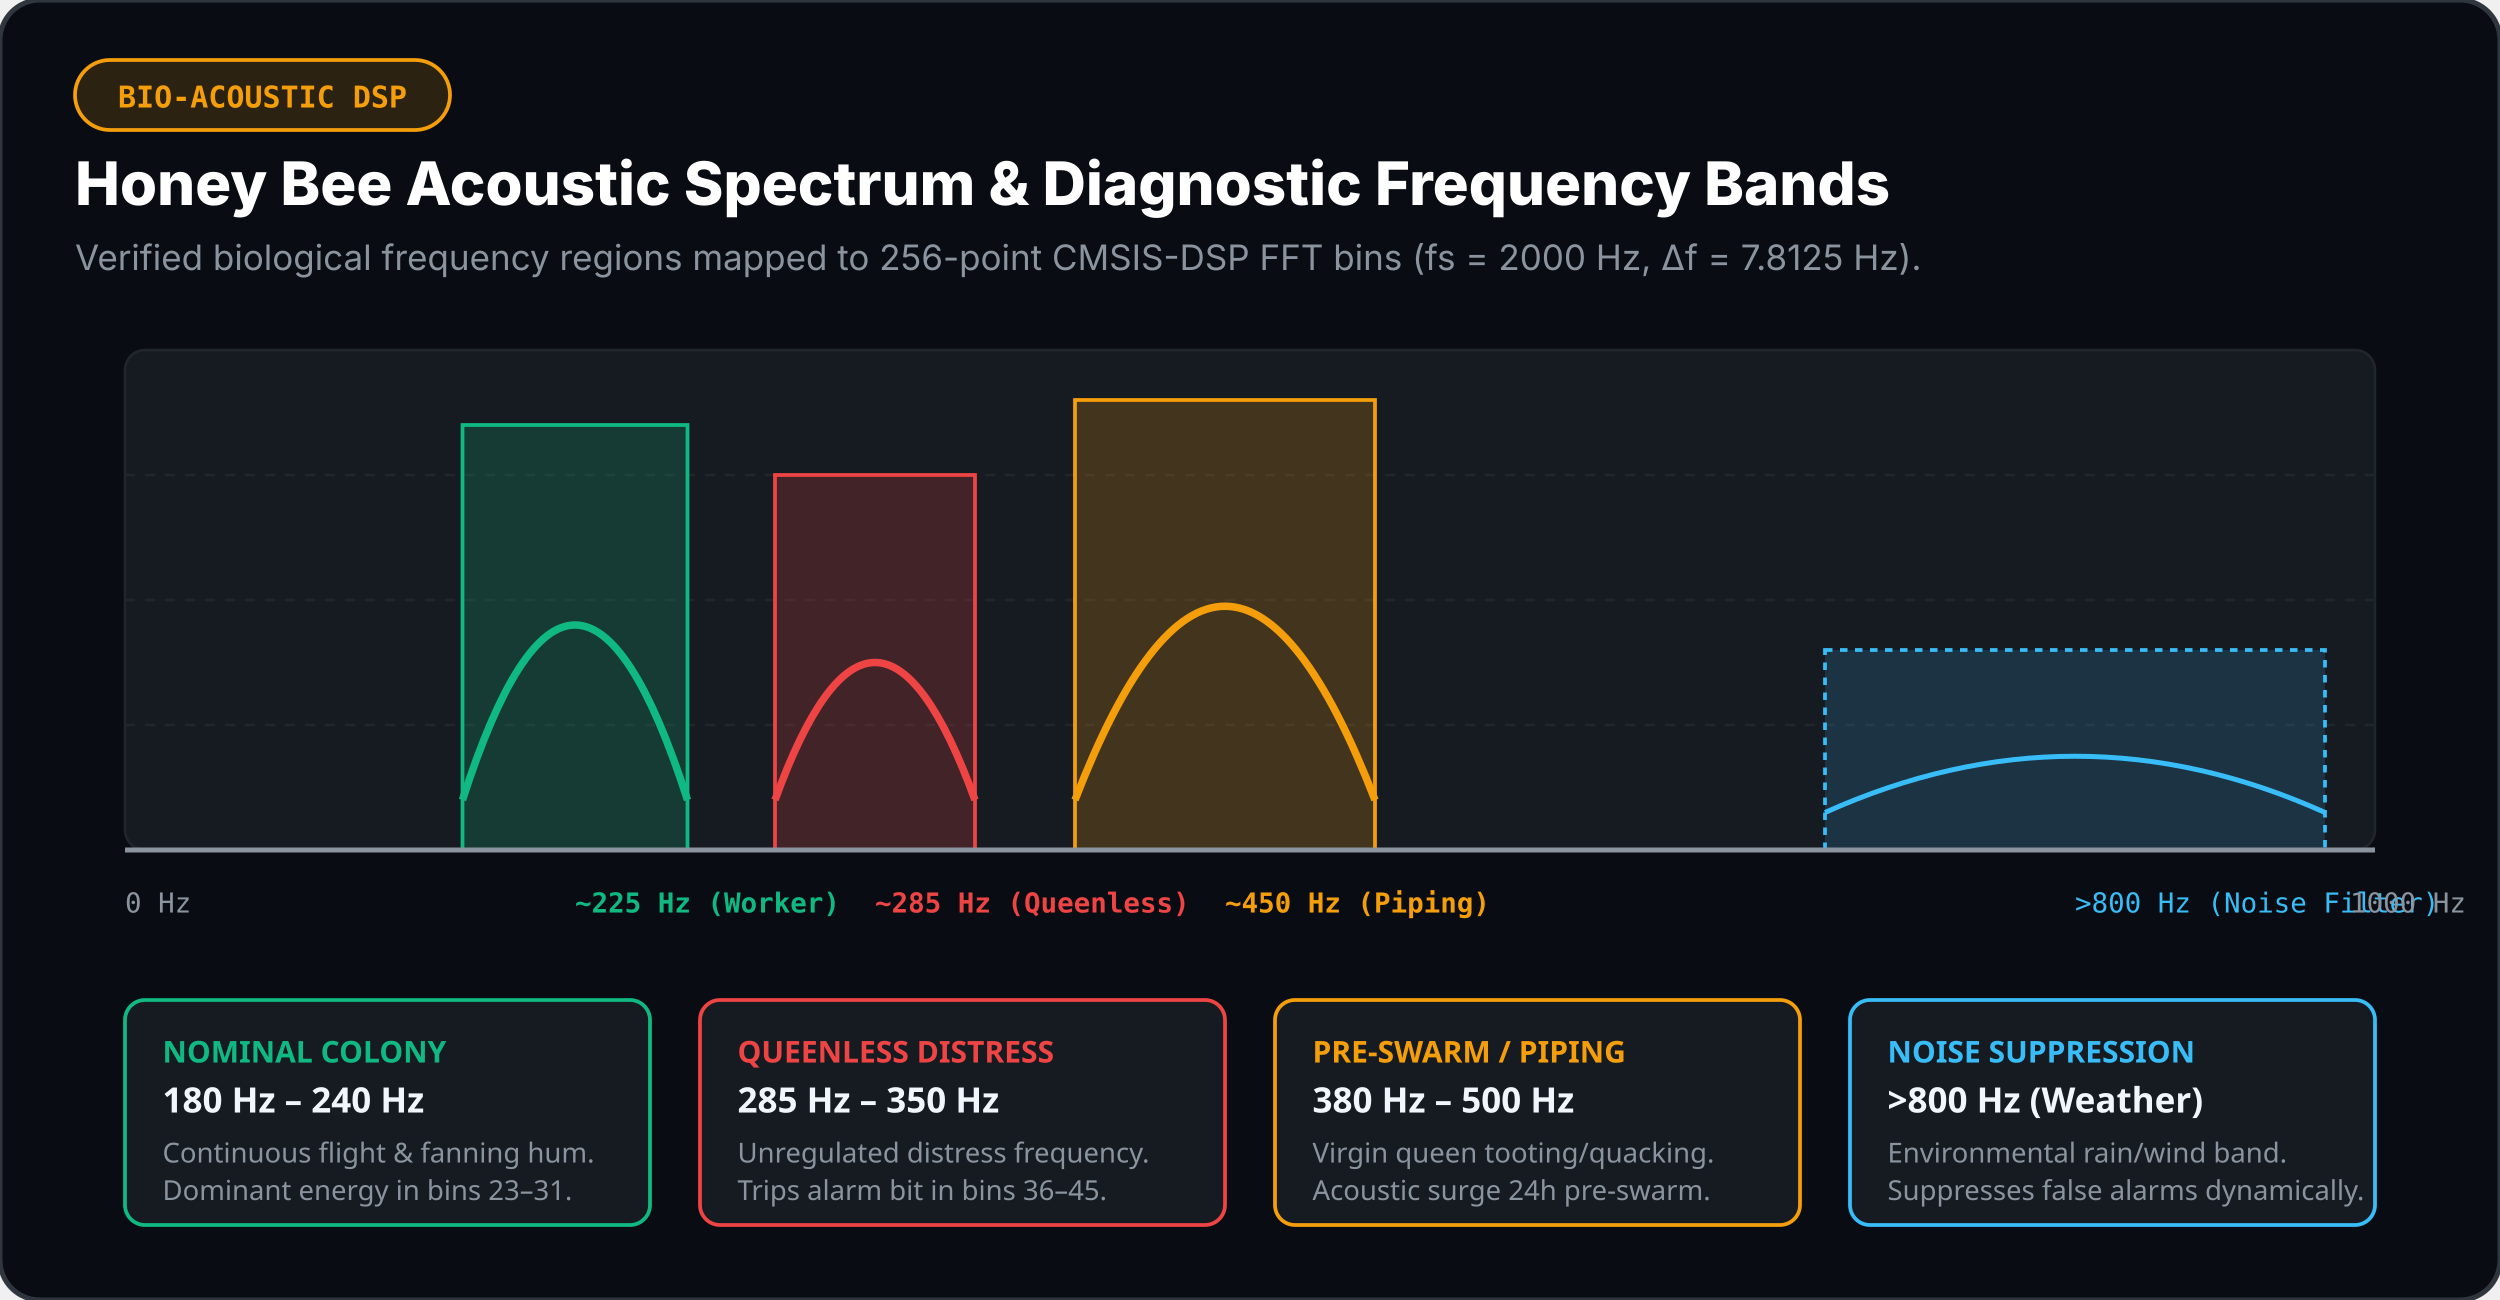
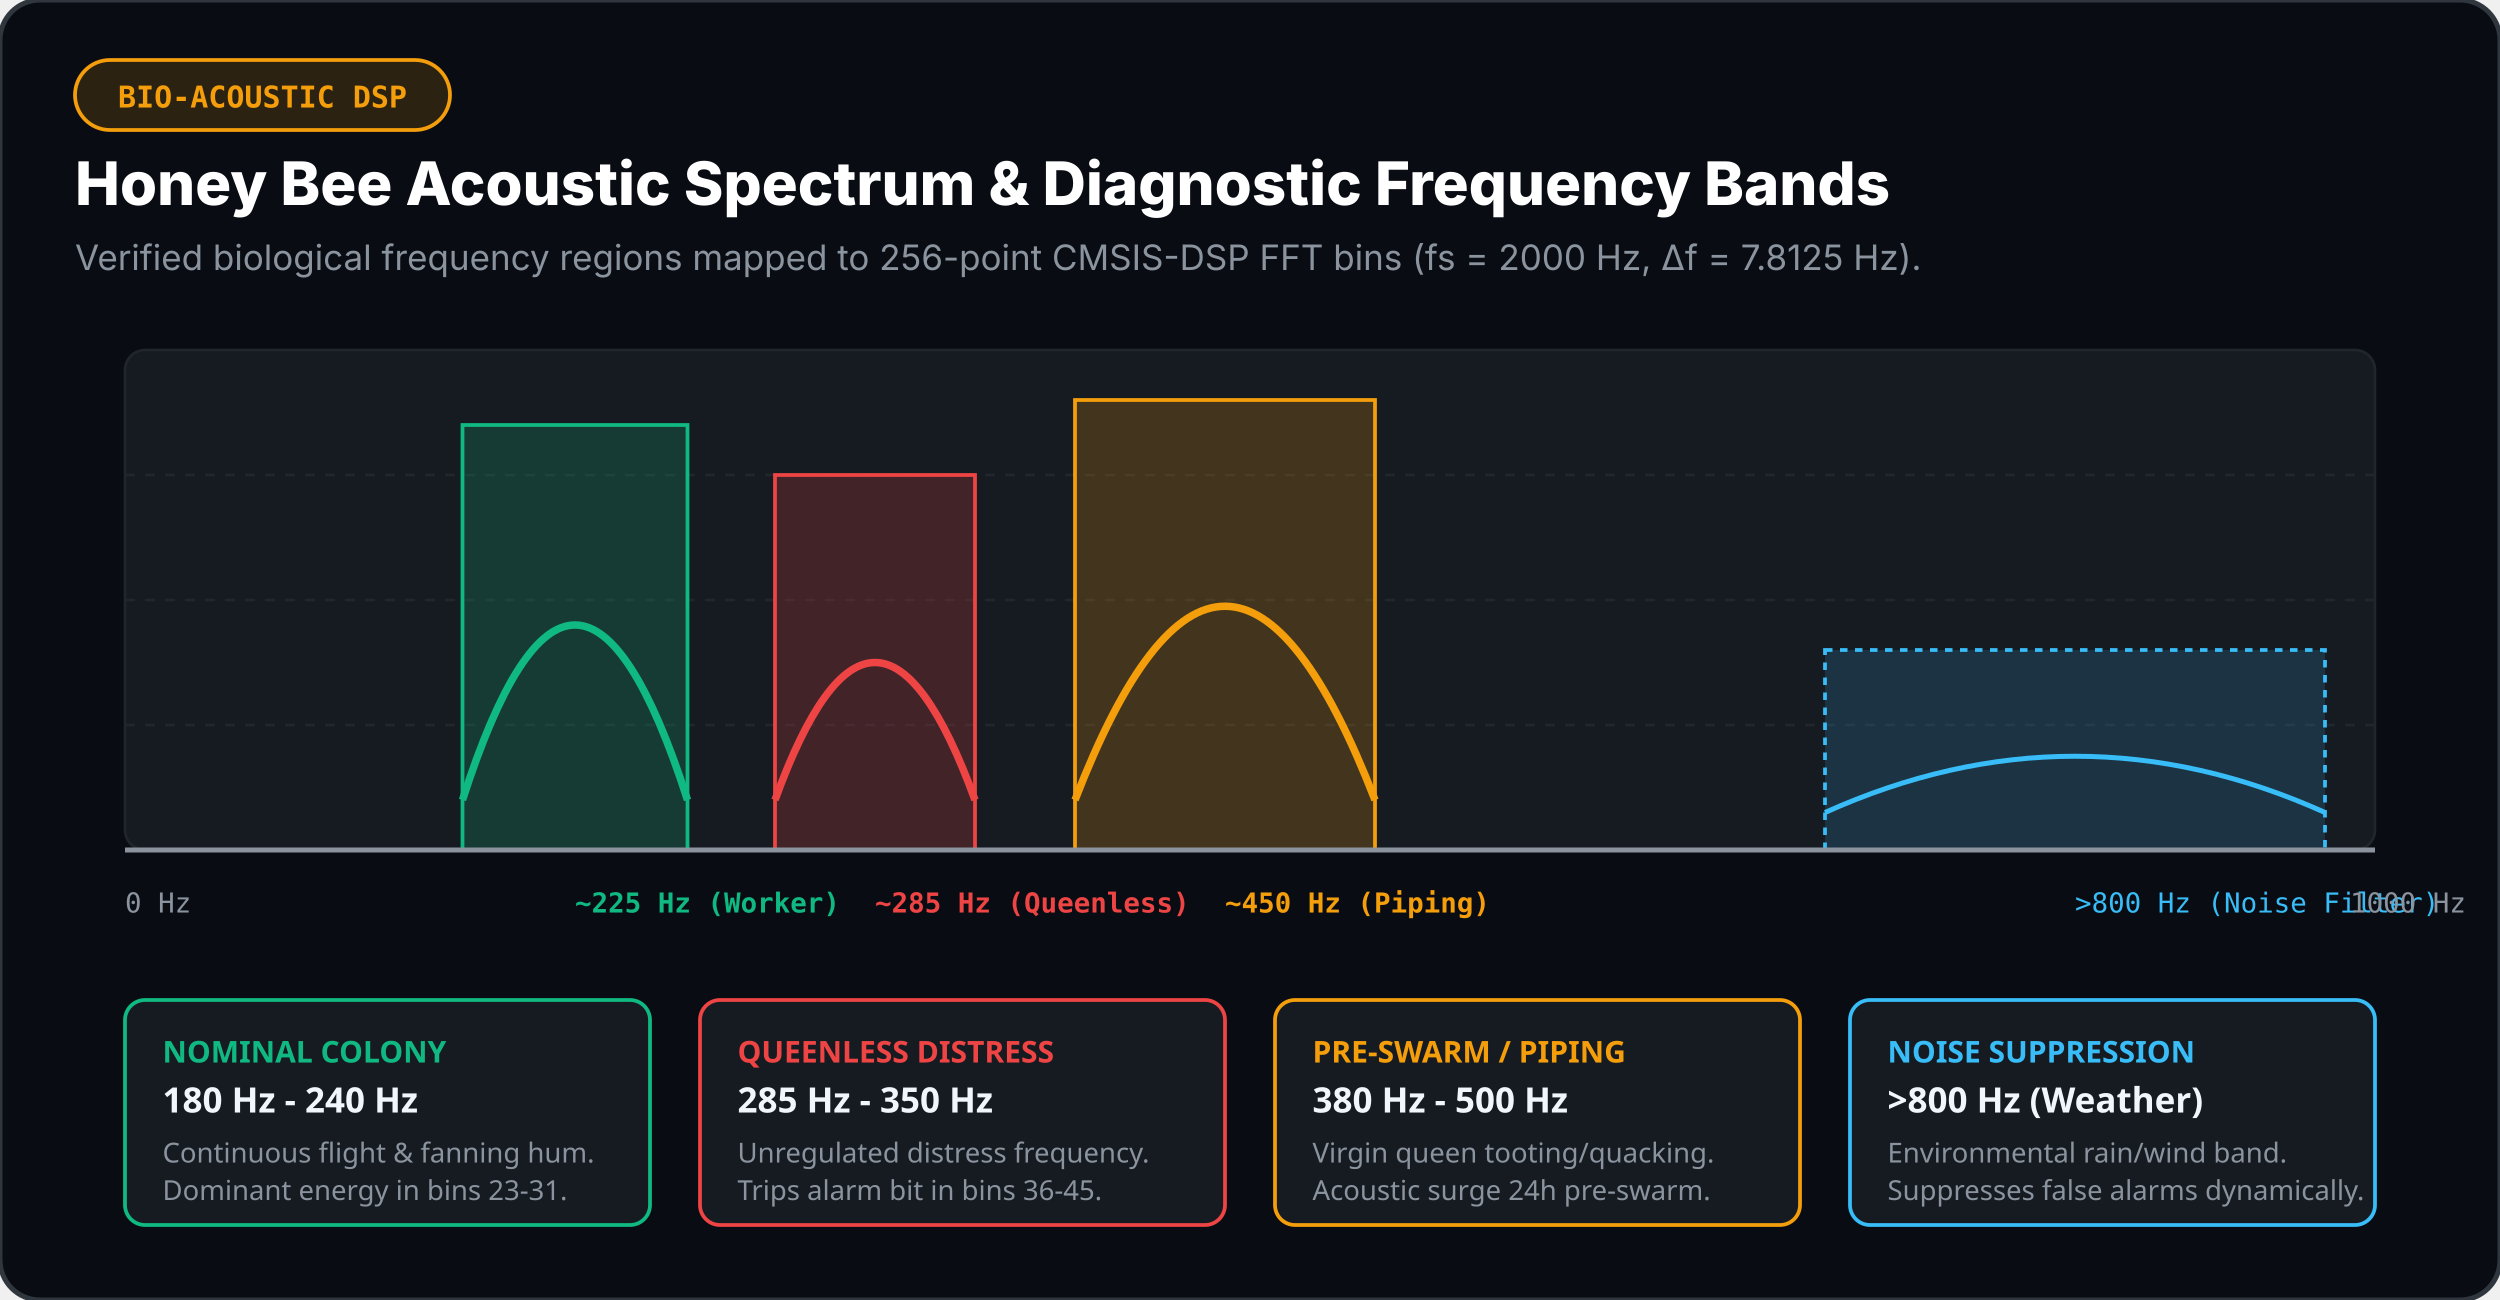
<svg xmlns="http://www.w3.org/2000/svg" viewBox="0 0 1000 520" width="100%" height="100%">
  <rect width="1000" height="520" rx="16" fill="#090d13" stroke="#30363d" stroke-width="2" />
  <rect x="30" y="24" width="150" height="28" rx="14" fill="rgba(245, 158, 11, 0.15)" stroke="#f59e0b" stroke-width="1.5" />
  <text x="105" y="43" fill="#f59e0b" font-family="monospace" font-size="12" font-weight="bold" text-anchor="middle">BIO-ACOUSTIC DSP</text>
  <text x="30" y="82" fill="#ffffff" font-family="system-ui, -apple-system, sans-serif" font-size="24" font-weight="800">Honey Bee Acoustic Spectrum &amp; Diagnostic Frequency Bands</text>
  <text x="30" y="108" fill="#8b949e" font-family="system-ui, -apple-system, sans-serif" font-size="14">Verified biological frequency regions mapped to 256-point CMSIS-DSP FFT bins (fs = 2000 Hz, Δf = 7.8125 Hz).</text>
  <g transform="translate(50, 140)">
    <rect width="900" height="200" rx="8" fill="#161b22" stroke="#21262d" />
    <line x1="0" y1="50" x2="900" y2="50" stroke="#21262d" stroke-dasharray="4 4" />
    <line x1="0" y1="100" x2="900" y2="100" stroke="#21262d" stroke-dasharray="4 4" />
    <line x1="0" y1="150" x2="900" y2="150" stroke="#21262d" stroke-dasharray="4 4" />
    <rect x="135" y="30" width="90" height="170" fill="rgba(16, 185, 129, 0.2)" stroke="#10b981" stroke-width="1.5" />
    <path d="M 135 180 Q 180 40 225 180" fill="none" stroke="#10b981" stroke-width="3" />
    <rect x="260" y="50" width="80" height="150" fill="rgba(239, 68, 68, 0.2)" stroke="#ef4444" stroke-width="1.5" />
    <path d="M 260 180 Q 300 70 340 180" fill="none" stroke="#ef4444" stroke-width="3" />
    <rect x="380" y="20" width="120" height="180" fill="rgba(245, 158, 11, 0.2)" stroke="#f59e0b" stroke-width="1.5" />
    <path d="M 380 180 Q 440 25 500 180" fill="none" stroke="#f59e0b" stroke-width="3" />
    <rect x="680" y="120" width="200" height="80" fill="rgba(56, 189, 248, 0.15)" stroke="#38bdf8" stroke-width="1.5" stroke-dasharray="3 3" />
    <path d="M 680 185 Q 780 140 880 185" fill="none" stroke="#38bdf8" stroke-width="2" />
    <line x1="0" y1="200" x2="900" y2="200" stroke="#8b949e" stroke-width="2" />
    <text x="0" y="225" fill="#8b949e" font-family="monospace" font-size="11">0 Hz</text>
    <text x="180" y="225" fill="#10b981" font-family="monospace" font-size="11" font-weight="bold">~225 Hz (Worker)</text>
    <text x="300" y="225" fill="#ef4444" font-family="monospace" font-size="11" font-weight="bold">~285 Hz (Queenless)</text>
    <text x="440" y="225" fill="#f59e0b" font-family="monospace" font-size="11" font-weight="bold">~450 Hz (Piping)</text>
    <text x="780" y="225" fill="#38bdf8" font-family="monospace" font-size="11">&gt;800 Hz (Noise Filter)</text>
    <text x="890" y="225" fill="#8b949e" font-family="monospace" font-size="11">1000 Hz</text>
  </g>
  <g transform="translate(50, 400)">
    <rect x="0" y="0" width="210" height="90" rx="8" fill="#161b22" stroke="#10b981" stroke-width="1.5" />
    <text x="15" y="25" fill="#10b981" font-family="sans-serif" font-size="12" font-weight="bold">NOMINAL COLONY</text>
-     <text x="15" y="45" fill="#f0f6fc" font-family="sans-serif" font-size="14" font-weight="800">180 Hz – 240 Hz</text>
+     <text x="15" y="45" fill="#f0f6fc" font-family="sans-serif" font-size="14" font-weight="800">180 Hz - 240 Hz</text>
    <text x="15" y="65" fill="#8b949e" font-family="sans-serif" font-size="11">Continuous flight &amp; fanning hum.</text>
-     <text x="15" y="80" fill="#8b949e" font-family="sans-serif" font-size="11">Dominant energy in bins 23–31.</text>
+     <text x="15" y="80" fill="#8b949e" font-family="sans-serif" font-size="11">Dominant energy in bins 23-31.</text>
    <rect x="230" y="0" width="210" height="90" rx="8" fill="#161b22" stroke="#ef4444" stroke-width="1.5" />
    <text x="245" y="25" fill="#ef4444" font-family="sans-serif" font-size="12" font-weight="bold">QUEENLESS DISTRESS</text>
-     <text x="245" y="45" fill="#f0f6fc" font-family="sans-serif" font-size="14" font-weight="800">285 Hz – 350 Hz</text>
+     <text x="245" y="45" fill="#f0f6fc" font-family="sans-serif" font-size="14" font-weight="800">285 Hz - 350 Hz</text>
    <text x="245" y="65" fill="#8b949e" font-family="sans-serif" font-size="11">Unregulated distress frequency.</text>
-     <text x="245" y="80" fill="#8b949e" font-family="sans-serif" font-size="11">Trips alarm bit in bins 36–45.</text>
+     <text x="245" y="80" fill="#8b949e" font-family="sans-serif" font-size="11">Trips alarm bit in bins 36-45.</text>
    <rect x="460" y="0" width="210" height="90" rx="8" fill="#161b22" stroke="#f59e0b" stroke-width="1.5" />
    <text x="475" y="25" fill="#f59e0b" font-family="sans-serif" font-size="12" font-weight="bold">PRE-SWARM / PIPING</text>
-     <text x="475" y="45" fill="#f0f6fc" font-family="sans-serif" font-size="14" font-weight="800">380 Hz – 500 Hz</text>
+     <text x="475" y="45" fill="#f0f6fc" font-family="sans-serif" font-size="14" font-weight="800">380 Hz - 500 Hz</text>
    <text x="475" y="65" fill="#8b949e" font-family="sans-serif" font-size="11">Virgin queen tooting/quacking.</text>
    <text x="475" y="80" fill="#8b949e" font-family="sans-serif" font-size="11">Acoustic surge 24h pre-swarm.</text>
    <rect x="690" y="0" width="210" height="90" rx="8" fill="#161b22" stroke="#38bdf8" stroke-width="1.5" />
    <text x="705" y="25" fill="#38bdf8" font-family="sans-serif" font-size="12" font-weight="bold">NOISE SUPPRESSION</text>
    <text x="705" y="45" fill="#f0f6fc" font-family="sans-serif" font-size="14" font-weight="800">&gt;800 Hz (Weather)</text>
    <text x="705" y="65" fill="#8b949e" font-family="sans-serif" font-size="11">Environmental rain/wind band.</text>
    <text x="705" y="80" fill="#8b949e" font-family="sans-serif" font-size="11">Suppresses false alarms dynamically.</text>
  </g>
</svg>
